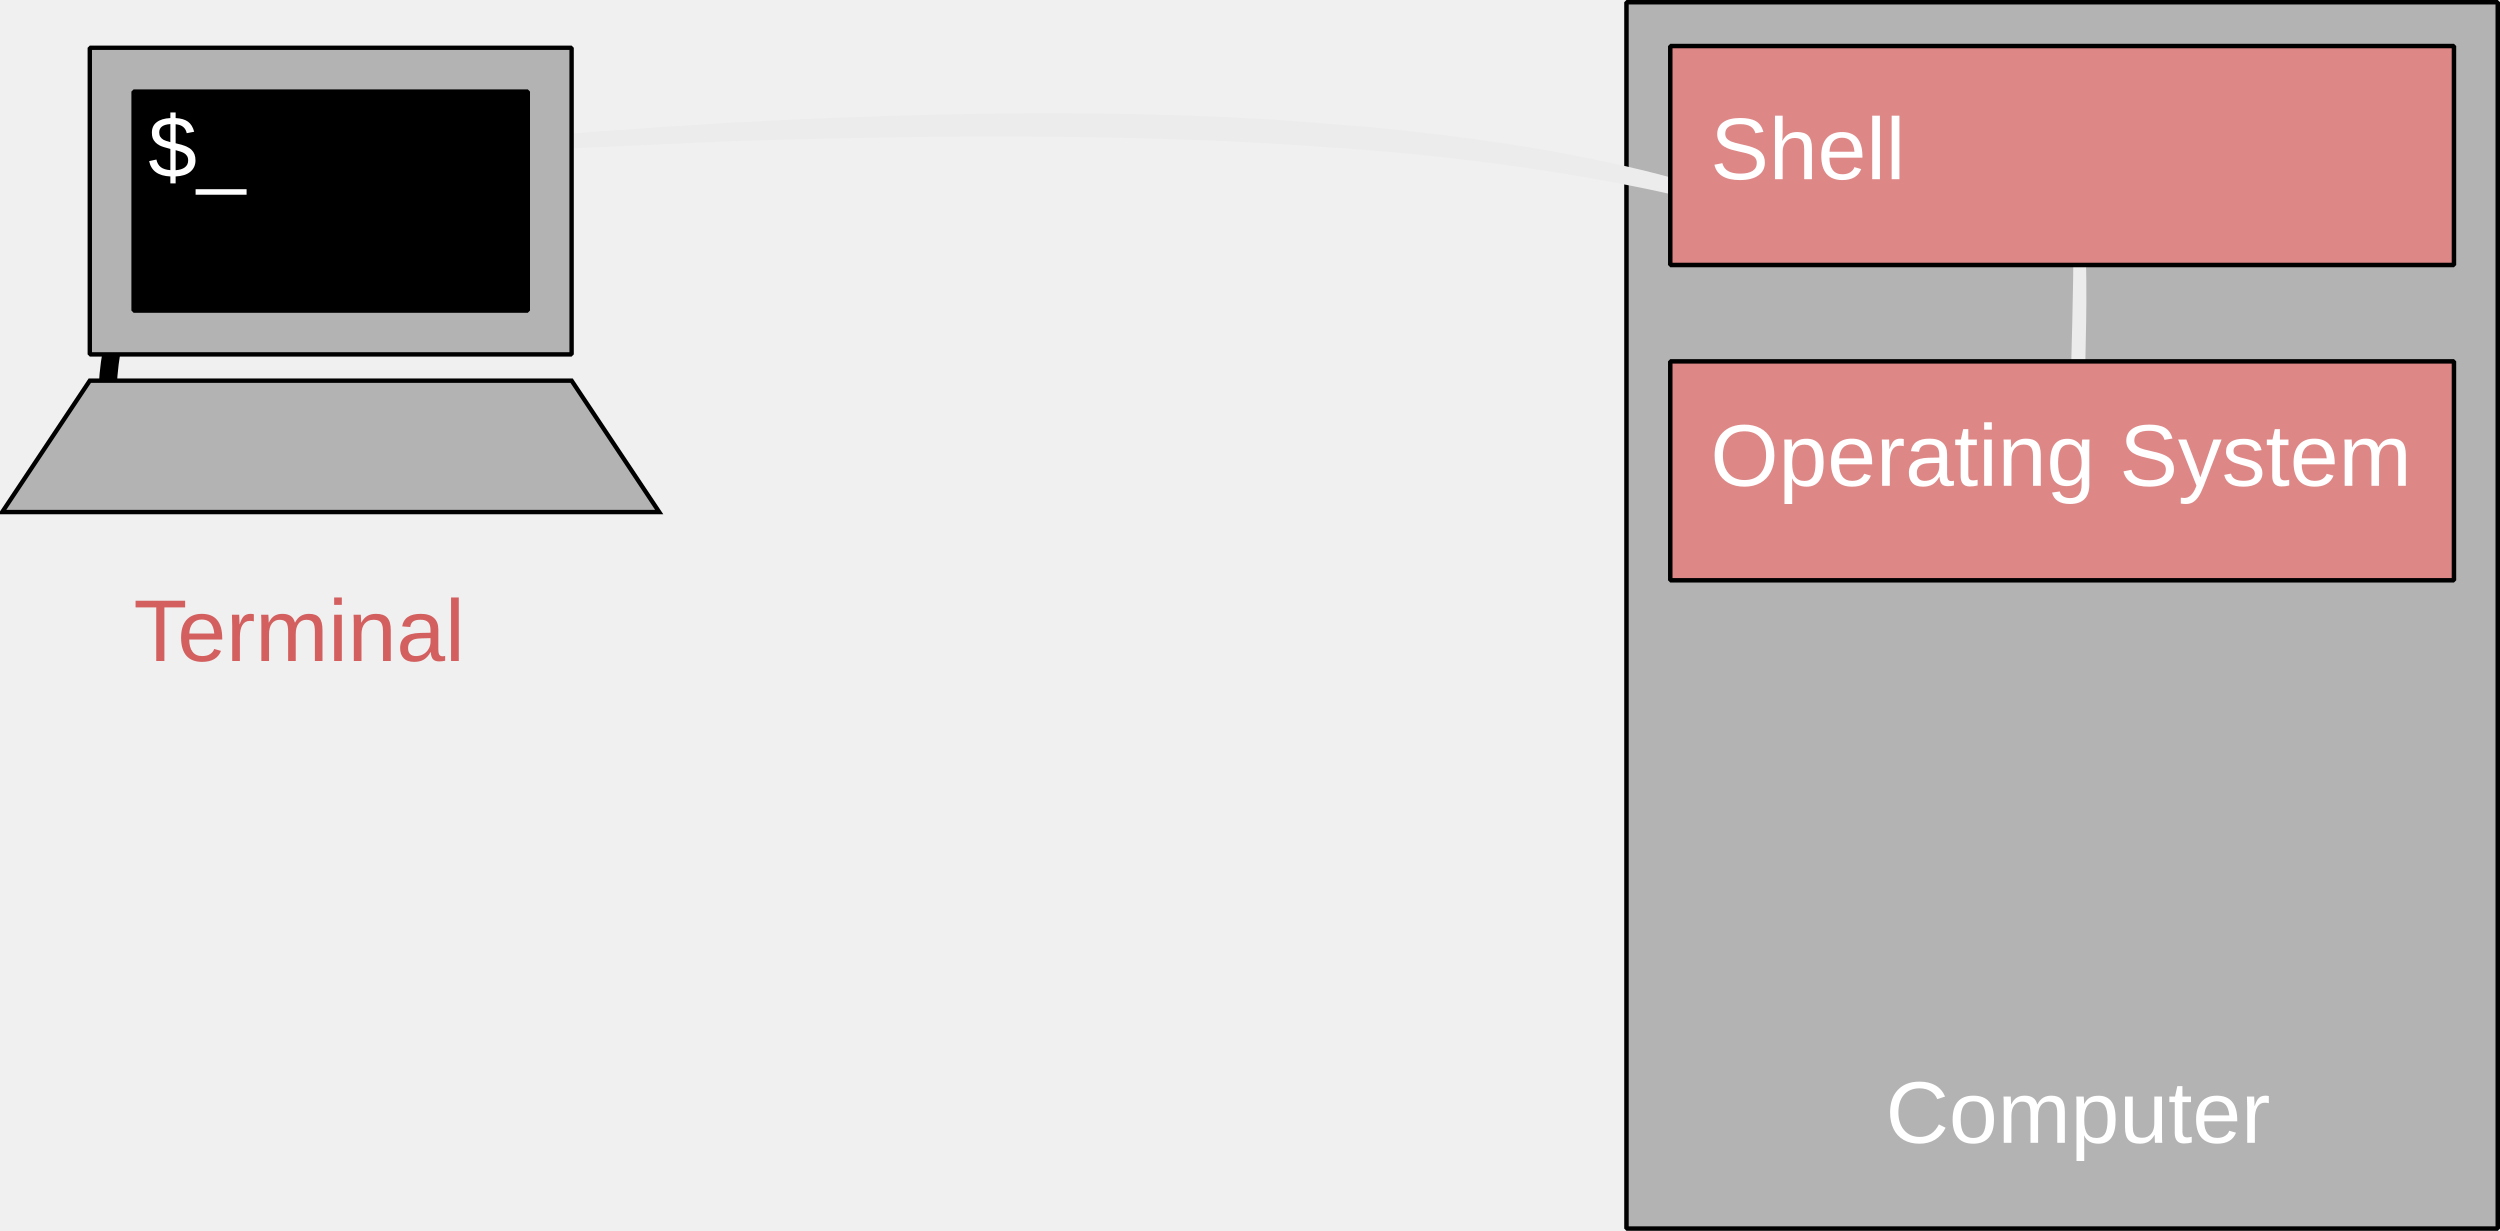
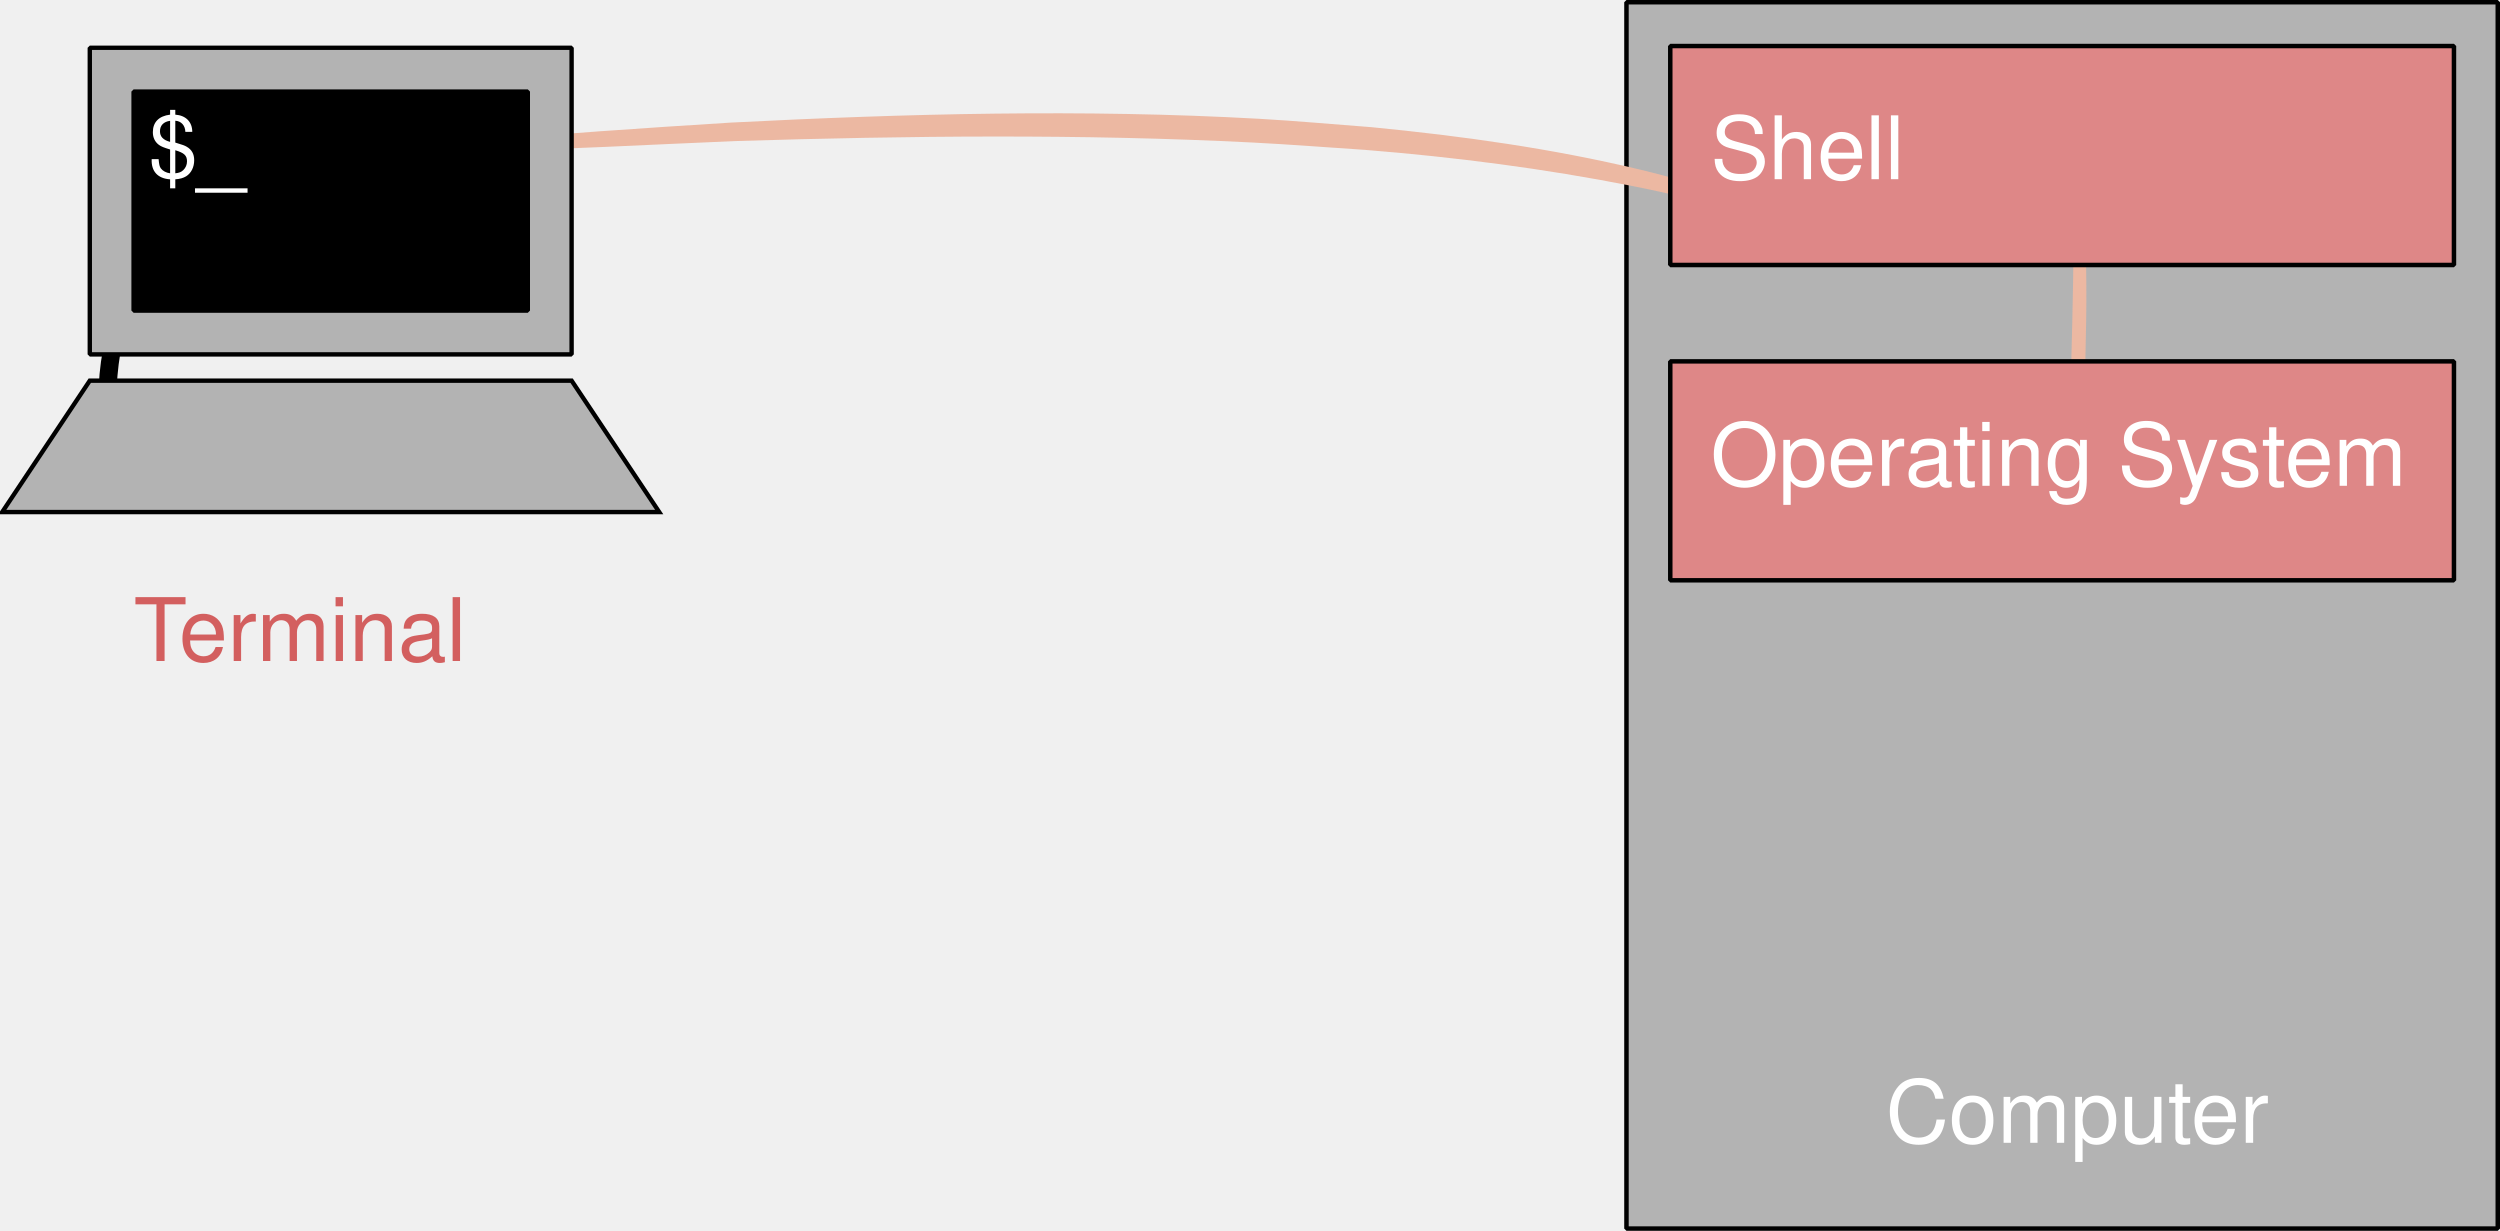
- <svg xmlns="http://www.w3.org/2000/svg" width="570.756" height="281" id="svg2" version="1.1">
-   <defs id="defs4">
-     </defs>
-   <g id="layer1" transform="translate(-99.5,-91.45568)">
-     <rect style="fill:#b3b3b3;fill-opacity:1;stroke:#000000;stroke-width:1.023;stroke-linecap:round;stroke-linejoin:bevel;stroke-opacity:1" id="rect3022" width="198.92" height="279.977" x="470.825" y="91.967" />
-     <path style="fill:#ececec;fill-opacity:1;stroke:#000000;stroke-linecap:round;stroke-linejoin:bevel;stroke-opacity:0" id="path3914" d="m 206.707,123.95 c 19.834,-1.99 39.74,-3.242 59.631,-4.506 40.159,-2.056 80.454,-3.114 120.632,-0.868 8.584,0.48 17.147,1.281 25.721,1.922 20.568,2.006 41.088,4.856 61.204,9.671 6.432,1.54 14.262,3.731 20.57,6.301 1.452,0.592 2.796,1.42 4.194,2.13 0.352,0.477 1.203,0.858 1.056,1.432 -0.859,3.356 -7.145,0.782 -8.908,0.252 -0.048,-0.02 0.238,-0.699 0.286,-0.679 l 0,0 c 1.24,0.076 2.481,0.132 3.72,0.227 0.792,0.061 1.625,-0.028 2.372,0.243 0.471,0.171 0.876,0.573 1.108,1.017 0.167,0.32 -0.597,-0.407 -0.895,-0.61 -8.214,-2.873 -16.617,-4.858 -25.159,-6.548 -20.211,-3.999 -40.668,-6.626 -61.202,-8.27 -8.546,-0.558 -17.085,-1.239 -25.638,-1.673 -39.227,-1.989 -78.538,-1.538 -117.78,-0.339 -20.085,0.83 -40.161,1.968 -60.26,2.395 -0.148,0.046 -0.8,-2.051 -0.652,-2.097 z" />
-     <path style="fill:#ececec;fill-opacity:1;stroke:#000000;stroke-linecap:round;stroke-linejoin:bevel;stroke-opacity:0" id="path3066" d="m 573.878,133.736 c 0.237,0.977 0.538,1.94 0.712,2.93 1.094,6.224 1.165,12.655 1.22,18.95 0.061,6.957 -0.08,11.389 -0.22,18.378 -0.146,7.488 -0.62,14.967 -0.738,22.456 -0.019,1.202 -0.021,2.405 0.008,3.607 0.011,0.447 0.3,0.929 0.115,1.336 -0.098,0.216 -0.323,-0.349 -0.484,-0.523 0.044,-0.045 0.68,0.575 0.636,0.62 l 0,0 c -0.502,0.085 -1.064,0.508 -1.507,0.256 -0.508,-0.289 -0.652,-0.998 -0.793,-1.565 -0.303,-1.216 -0.429,-2.472 -0.524,-3.722 -0.569,-7.495 0.034,-15.028 0.079,-22.525 0.134,-5.319 0.344,-12.941 0.413,-18.294 0.08,-6.184 0.184,-12.428 -0.489,-18.589 -0.103,-0.943 -0.295,-1.874 -0.442,-2.811 -0.036,-0.142 1.978,-0.646 2.014,-0.504 z" />
-     <path style="fill:#000000;fill-opacity:1;stroke:#000000;stroke-linecap:round;stroke-linejoin:bevel;stroke-opacity:1" id="path3060" d="m 128.956,161.674 c -2.149,6.69 -3.332,13.789 -3.39,20.825 -0.013,1.532 0.127,3.062 0.191,4.593 0.387,2.163 0.823,8.246 4.339,8.037 0.277,-0.017 0.497,-0.248 0.748,-0.365 0.514,-0.24 1.032,-0.472 1.548,-0.708 1.557,-0.924 2.769,-2.269 4.049,-3.522 0.028,-0.054 0.796,0.337 0.768,0.392 l 0,0 c -0.787,2.22 -1.466,3.49 -3.391,4.993 -0.67,0.38 -1.27,0.927 -2.011,1.139 -1.846,0.529 -3.609,0.536 -5.201,-0.635 -2.859,-2.102 -3.301,-6.047 -3.875,-9.21 -0.086,-1.617 -0.261,-3.233 -0.257,-4.852 0.018,-7.336 1.341,-14.815 4.075,-21.621 0.066,-0.17 2.473,0.765 2.407,0.935 z" />
+ <svg xmlns="http://www.w3.org/2000/svg" version="1.1" x="0" y="0" width="570.756" height="281" viewBox="0, 0, 570.756, 281">
+   <g id="Layer_1">
+     <g id="rect3022">
+       <path d="M371.325,0.512 L570.245,0.512 L570.245,280.488 L371.325,280.488 z" fill="#B3B3B3" />
+       <path d="M371.325,0.512 L570.245,0.512 L570.245,280.488 L371.325,280.488 z" fill-opacity="0" stroke="#000000" stroke-width="1.023" stroke-linecap="round" stroke-linejoin="bevel" />
+     </g>
+     <path d="M107.207,32.495 C127.041,30.505 146.946,29.252 166.838,27.988 C206.996,25.933 247.291,24.874 287.47,27.12 C296.054,27.6 304.617,28.401 313.191,29.042 C333.759,31.047 354.279,33.898 374.394,38.713 C380.827,40.252 388.657,42.444 394.965,45.014 C396.417,45.606 397.761,46.435 399.159,47.145 C399.51,47.622 400.361,48.002 400.214,48.577 C399.355,51.933 393.069,49.359 391.306,48.829 C391.258,48.809 391.544,48.13 391.592,48.15 L391.592,48.15 C392.832,48.226 394.073,48.282 395.312,48.377 C396.104,48.439 396.936,48.35 397.683,48.62 C398.155,48.791 398.559,49.193 398.791,49.637 C398.959,49.957 398.195,49.23 397.896,49.027 C389.683,46.154 381.279,44.169 372.737,42.479 C352.526,38.481 332.069,35.853 311.535,34.209 C302.99,33.651 294.451,32.97 285.898,32.536 C246.671,30.547 207.36,30.998 168.118,32.197 C148.033,33.027 127.957,34.165 107.858,34.592 C107.71,34.638 107.058,32.541 107.207,32.495 z" fill="#ECB8A2" id="path3914" />
+     <path d="M474.378,42.281 C474.616,43.258 474.916,44.221 475.09,45.211 C476.185,51.435 476.255,57.866 476.311,64.161 C476.372,71.118 476.231,75.55 476.09,82.539 C475.944,90.027 475.471,97.505 475.352,104.994 C475.333,106.196 475.331,107.399 475.36,108.601 C475.371,109.048 475.66,109.53 475.475,109.937 C475.376,110.154 475.152,109.589 474.99,109.414 C475.034,109.369 475.67,109.989 475.627,110.034 L475.627,110.034 C475.124,110.12 474.563,110.542 474.12,110.29 C473.612,110.001 473.468,109.293 473.326,108.725 C473.024,107.509 472.898,106.252 472.803,105.003 C472.234,97.509 472.837,89.975 472.882,82.478 C473.016,77.159 473.226,69.537 473.295,64.184 C473.375,58 473.479,51.756 472.806,45.595 C472.703,44.653 472.511,43.722 472.364,42.785 C472.328,42.642 474.342,42.138 474.378,42.281 z" fill="#ECB8A2" id="path3066" />
+     <g id="path3060">
+       <path d="M29.456,70.218 C27.307,76.908 26.124,84.007 26.066,91.043 C26.053,92.575 26.193,94.105 26.257,95.636 C26.644,97.799 27.08,103.882 30.596,103.673 C30.873,103.656 31.093,103.425 31.344,103.307 C31.858,103.067 32.376,102.835 32.892,102.599 C34.449,101.676 35.66,100.33 36.94,99.077 C36.968,99.023 37.736,99.414 37.709,99.469 L37.709,99.469 C36.922,101.689 36.243,102.959 34.318,104.462 C33.648,104.842 33.048,105.389 32.307,105.602 C30.461,106.13 28.698,106.138 27.106,104.967 C24.247,102.864 23.805,98.919 23.231,95.757 C23.145,94.139 22.97,92.524 22.974,90.904 C22.991,83.568 24.315,76.089 27.049,69.283 C27.115,69.113 29.522,70.048 29.456,70.218 z" fill="#000000" />
+       <path d="M29.456,70.218 C27.307,76.908 26.124,84.007 26.066,91.043 C26.053,92.575 26.193,94.105 26.257,95.636 C26.644,97.799 27.08,103.882 30.596,103.673 C30.873,103.656 31.093,103.425 31.344,103.307 C31.858,103.067 32.376,102.835 32.892,102.599 C34.449,101.676 35.66,100.33 36.94,99.077 C36.968,99.023 37.736,99.414 37.709,99.469 L37.709,99.469 C36.922,101.689 36.243,102.959 34.318,104.462 C33.648,104.842 33.048,105.389 32.307,105.602 C30.461,106.13 28.698,106.138 27.106,104.967 C24.247,102.864 23.805,98.919 23.231,95.757 C23.145,94.139 22.97,92.524 22.974,90.904 C22.991,83.568 24.315,76.089 27.049,69.283 C27.115,69.113 29.522,70.048 29.456,70.218 z" fill-opacity="0" stroke="#000000" stroke-width="1" stroke-linecap="round" stroke-linejoin="bevel" />
+     </g>
    <g id="g2993">
-       <rect y="102.362" x="120" height="70" width="110" id="rect2987" style="fill:#b3b3b3;fill-opacity:1;stroke:#000000;stroke-linecap:round;stroke-linejoin:bevel;stroke-opacity:1" />
-       <path id="path2989" d="m 120,178.362 -20,30 150,0 -20,-30 -110,0 z" style="fill:#b3b3b3;stroke:#000000;stroke-width:1px;stroke-linecap:butt;stroke-linejoin:miter;stroke-opacity:1" />
-       <rect y="112.362" x="130" height="50" width="90" id="rect2991" style="fill:#000000;fill-opacity:1;stroke:#000000;stroke-linecap:round;stroke-linejoin:bevel;stroke-opacity:1" />
+       <g id="rect2987">
+         <path d="M20.5,10.906 L130.5,10.906 L130.5,80.907 L20.5,80.907 z" fill="#B3B3B3" />
+         <path d="M20.5,10.906 L130.5,10.906 L130.5,80.907 L20.5,80.907 z" fill-opacity="0" stroke="#000000" stroke-width="1" stroke-linecap="round" stroke-linejoin="bevel" />
+       </g>
+       <g id="path2989">
+         <path d="M20.5,86.906 L0.5,116.906 L150.5,116.906 L130.5,86.906 L20.5,86.906 z" fill="#B3B3B3" />
+         <path d="M20.5,86.906 L0.5,116.906 L150.5,116.906 L130.5,86.906 L20.5,86.906 z" fill-opacity="0" stroke="#000000" stroke-width="1" />
+       </g>
+       <g id="rect2991">
+         <path d="M30.5,20.906 L120.5,20.906 L120.5,70.907 L30.5,70.907 z" fill="#000000" />
+         <path d="M30.5,20.906 L120.5,20.906 L120.5,70.907 L30.5,70.907 z" fill-opacity="0" stroke="#000000" stroke-width="1" stroke-linecap="round" stroke-linejoin="bevel" />
+       </g>
    </g>
-     <text xml:space="preserve" style="font-size:20px;font-style:normal;font-weight:normal;line-height:125%;letter-spacing:0px;word-spacing:0px;fill:#ffffff;fill-opacity:1;stroke:none;font-family:Liberation Sans;-inkscape-font-specification:Liberation Sans;font-stretch:normal;font-variant:normal;text-anchor:start;text-align:start;writing-mode:lr" x="133.332" y="131.943" id="text3002">
-       <tspan id="tspan3004" x="133.332" y="131.943">$_</tspan>
+     <text transform="matrix(1, 0, 0, 1, 45.455, 33.987)" id="tspan3004">
+       <tspan x="-11.623" y="6.5" font-family="Helvetica" font-size="20" fill="#FFFFFF">$_</tspan>
    </text>
-     <rect style="fill:#de8787;fill-opacity:1;stroke:#000000;stroke-width:1.026;stroke-linecap:round;stroke-linejoin:bevel;stroke-opacity:1" id="rect3024" width="178.917" height="49.989" x="480.826" y="101.969" />
-     <rect style="fill:#de8787;fill-opacity:1;stroke:#000000;stroke-width:1.026;stroke-linecap:round;stroke-linejoin:bevel;stroke-opacity:1" id="rect3026" width="178.917" height="49.989" x="480.826" y="173.953" />
-     <text xml:space="preserve" style="font-size:20px;font-style:normal;font-weight:normal;line-height:125%;letter-spacing:0px;word-spacing:0px;fill:#ffffff;fill-opacity:1;stroke:none;font-family:Liberation Sans;-inkscape-font-specification:Liberation Sans;font-stretch:normal;font-variant:normal;text-anchor:start;text-align:start;writing-mode:lr" x="490" y="132.362" id="text3041">
-       <tspan id="tspan3043" x="490" y="132.362">Shell</tspan>
+     <g id="rect3024">
+       <path d="M381.326,10.513 L560.243,10.513 L560.243,60.502 L381.326,60.502 z" fill="#DE8787" />
+       <path d="M381.326,10.513 L560.243,10.513 L560.243,60.502 L381.326,60.502 z" fill-opacity="0" stroke="#000000" stroke-width="1.026" stroke-linecap="round" stroke-linejoin="bevel" />
+     </g>
+     <g id="rect3026">
+       <path d="M381.326,82.498 L560.243,82.498 L560.243,132.487 L381.326,132.487 z" fill="#DE8787" />
+       <path d="M381.326,82.498 L560.243,82.498 L560.243,132.487 L381.326,132.487 z" fill-opacity="0" stroke="#000000" stroke-width="1.026" stroke-linecap="round" stroke-linejoin="bevel" />
+     </g>
+     <text transform="matrix(1, 0, 0, 1, 413.236, 34.406)" id="tspan3043">
+       <tspan x="-22.736" y="6.5" font-family="Helvetica" font-size="20" fill="#FFFFFF">Shell</tspan>
    </text>
-     <text xml:space="preserve" style="font-size:20px;font-style:normal;font-weight:normal;line-height:125%;letter-spacing:0px;word-spacing:0px;fill:#ffffff;fill-opacity:1;stroke:none;font-family:Liberation Sans;-inkscape-font-specification:Liberation Sans;font-stretch:normal;font-variant:normal;text-anchor:start;text-align:start;writing-mode:lr" x="490" y="202.362" id="text3045">
-       <tspan id="tspan3047" x="490" y="202.362">Operating System</tspan>
+     <text transform="matrix(1, 0, 0, 1, 471.034, 104.407)" id="tspan3047">
+       <tspan x="-80.534" y="6.5" font-family="Helvetica" font-size="20" fill="#FFFFFF">Operating System</tspan>
    </text>
-     <text xml:space="preserve" style="font-size:20px;font-style:normal;font-weight:normal;line-height:125%;letter-spacing:0px;word-spacing:0px;fill:#d35f5f;fill-opacity:1;stroke:none;font-family:Liberation Sans;-inkscape-font-specification:Liberation Sans;font-stretch:normal;font-variant:normal;text-anchor:start;text-align:start;writing-mode:lr" x="130" y="242.362" id="text3906">
-       <tspan id="tspan3908" x="130" y="242.362">Terminal</tspan>
+     <text transform="matrix(1, 0, 0, 1, 68.788, 144.406)" id="tspan3908">
+       <tspan x="-38.288" y="6.5" font-family="Helvetica" font-size="20" fill="#D35F5F">Terminal</tspan>
    </text>
-     <text xml:space="preserve" style="font-size:20px;font-style:normal;font-weight:normal;line-height:125%;letter-spacing:0px;word-spacing:0px;fill:#ffffff;fill-opacity:1;stroke:none;font-family:Liberation Sans;-inkscape-font-specification:Liberation Sans;font-stretch:normal;font-variant:normal;text-anchor:start;text-align:start;writing-mode:lr" x="530" y="352.362" id="text3910">
-       <tspan id="tspan3912" x="530" y="352.362">Computer</tspan>
+     <text transform="matrix(1, 0, 0, 1, 474.906, 254.406)" id="tspan3912">
+       <tspan x="-44.406" y="6.5" font-family="Helvetica" font-size="20" fill="#FFFFFF">Computer</tspan>
    </text>
  </g>
</svg>
